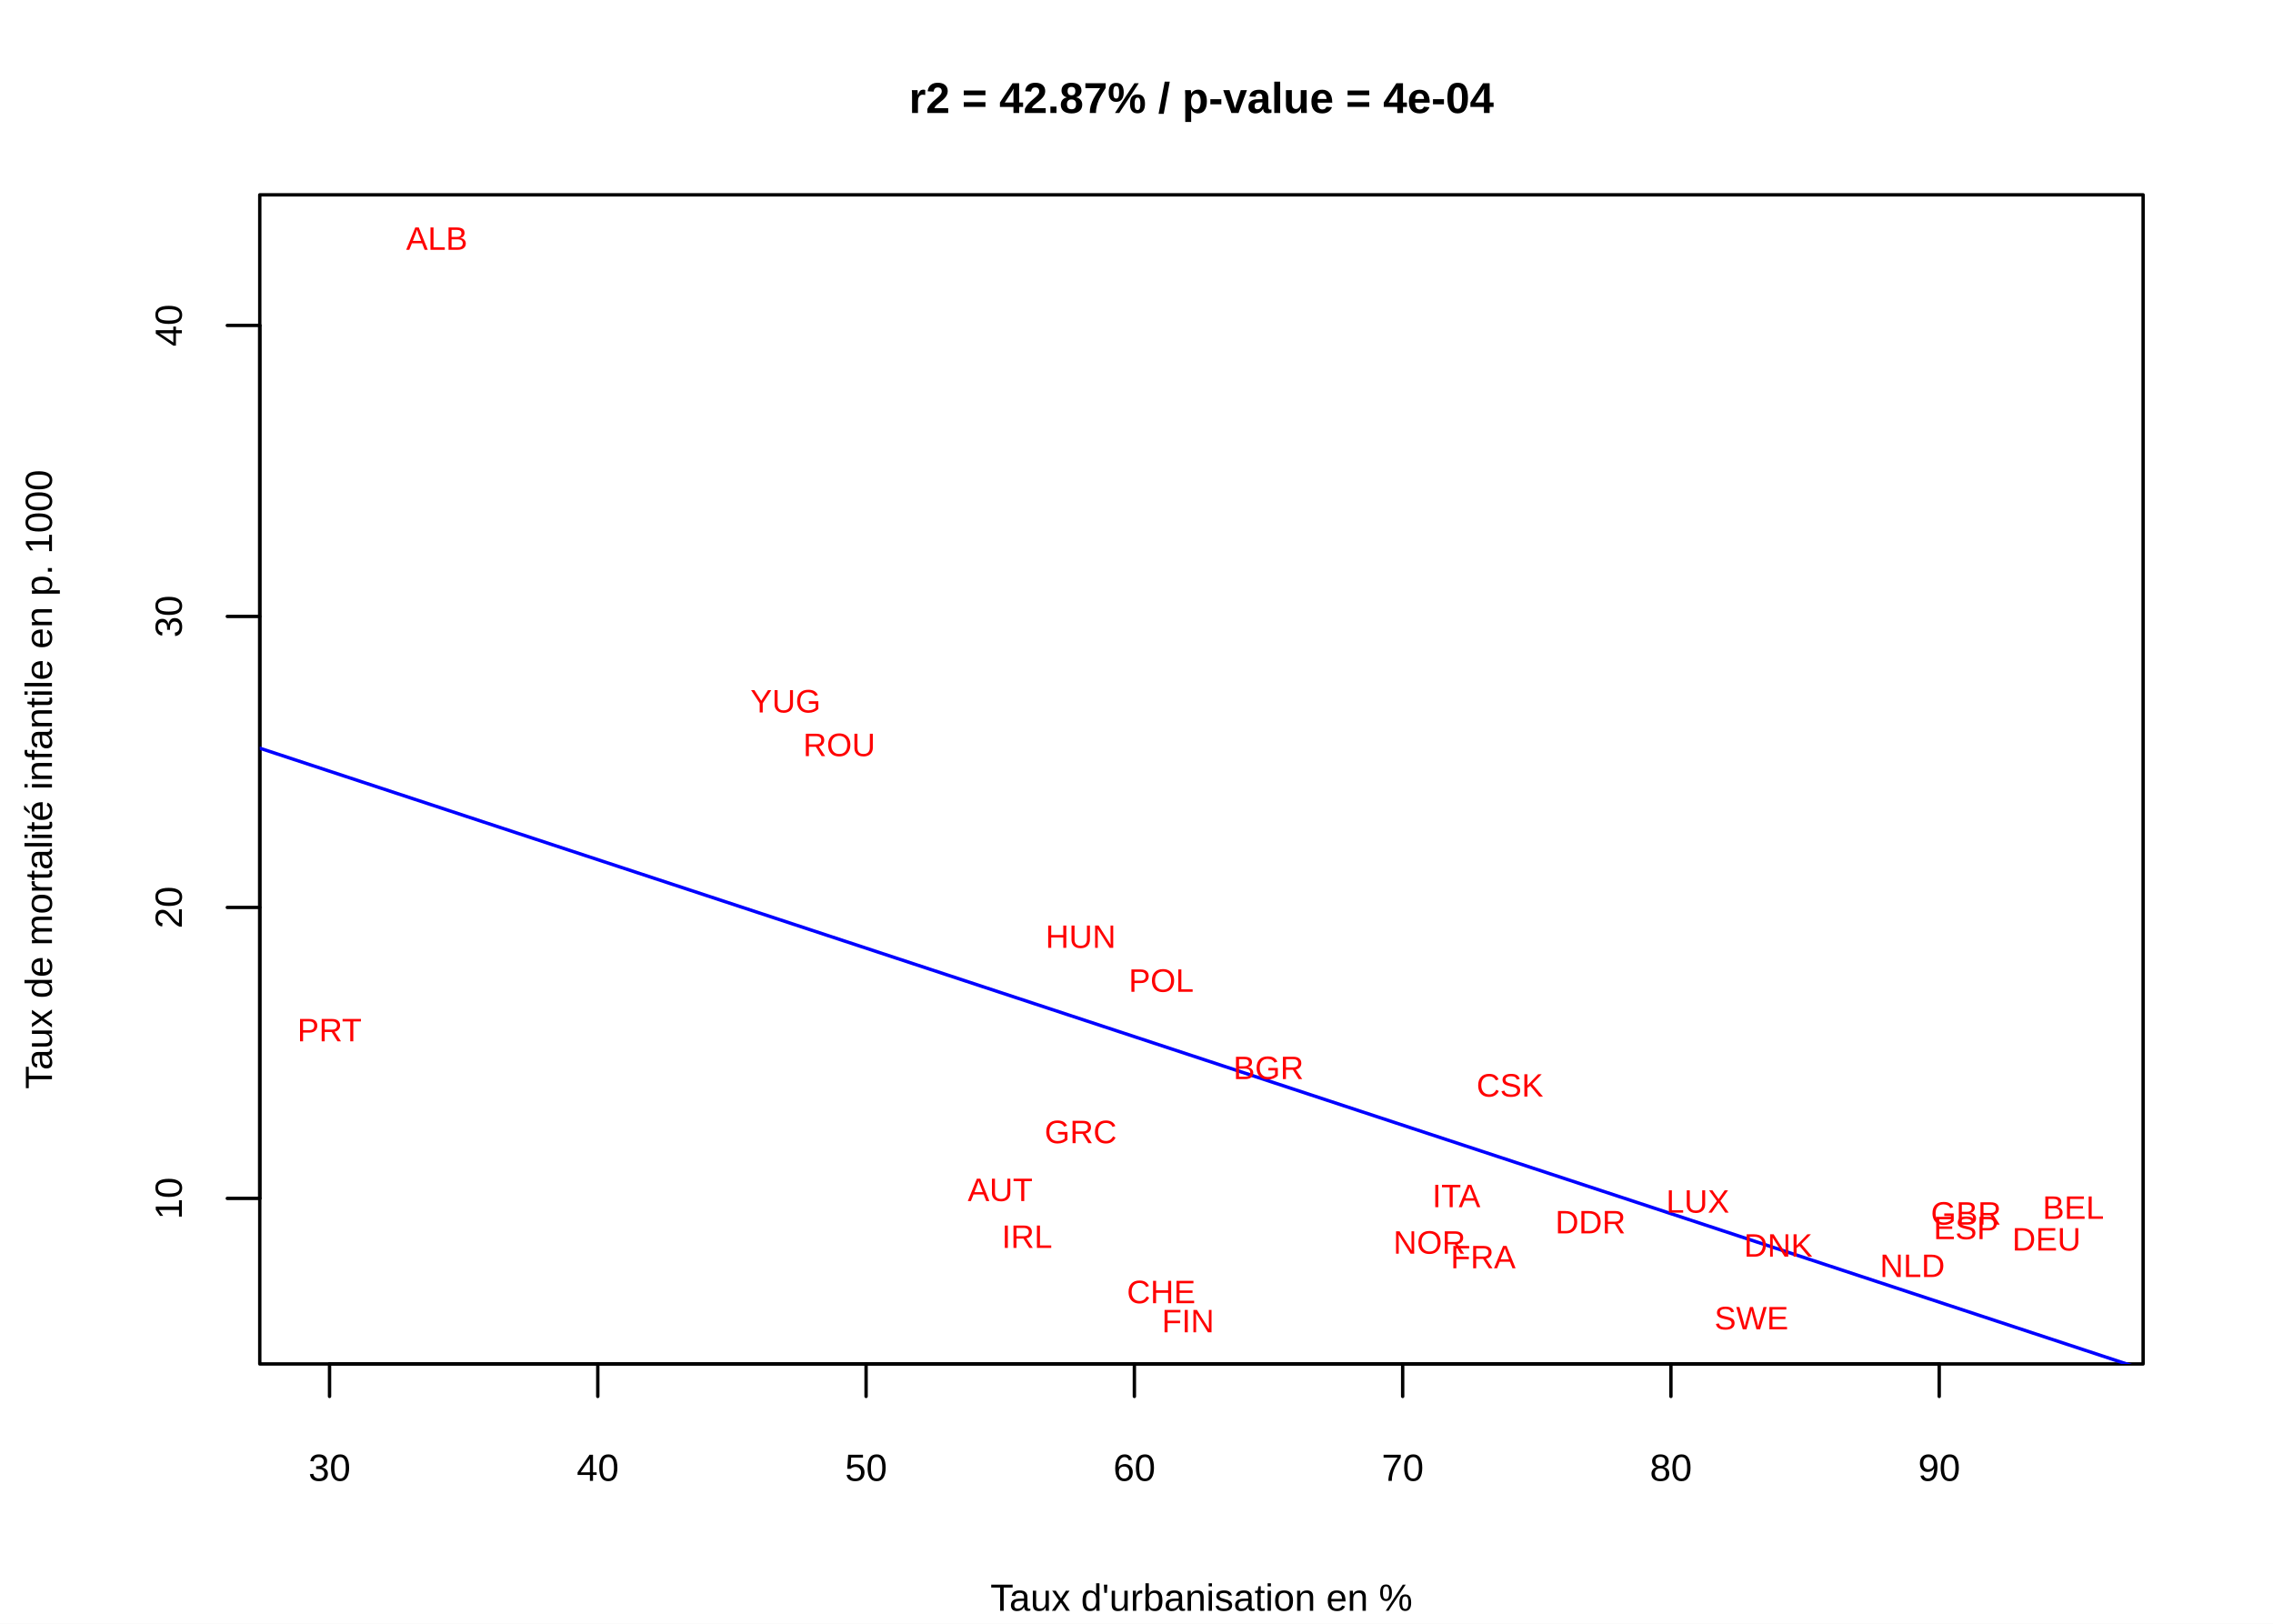
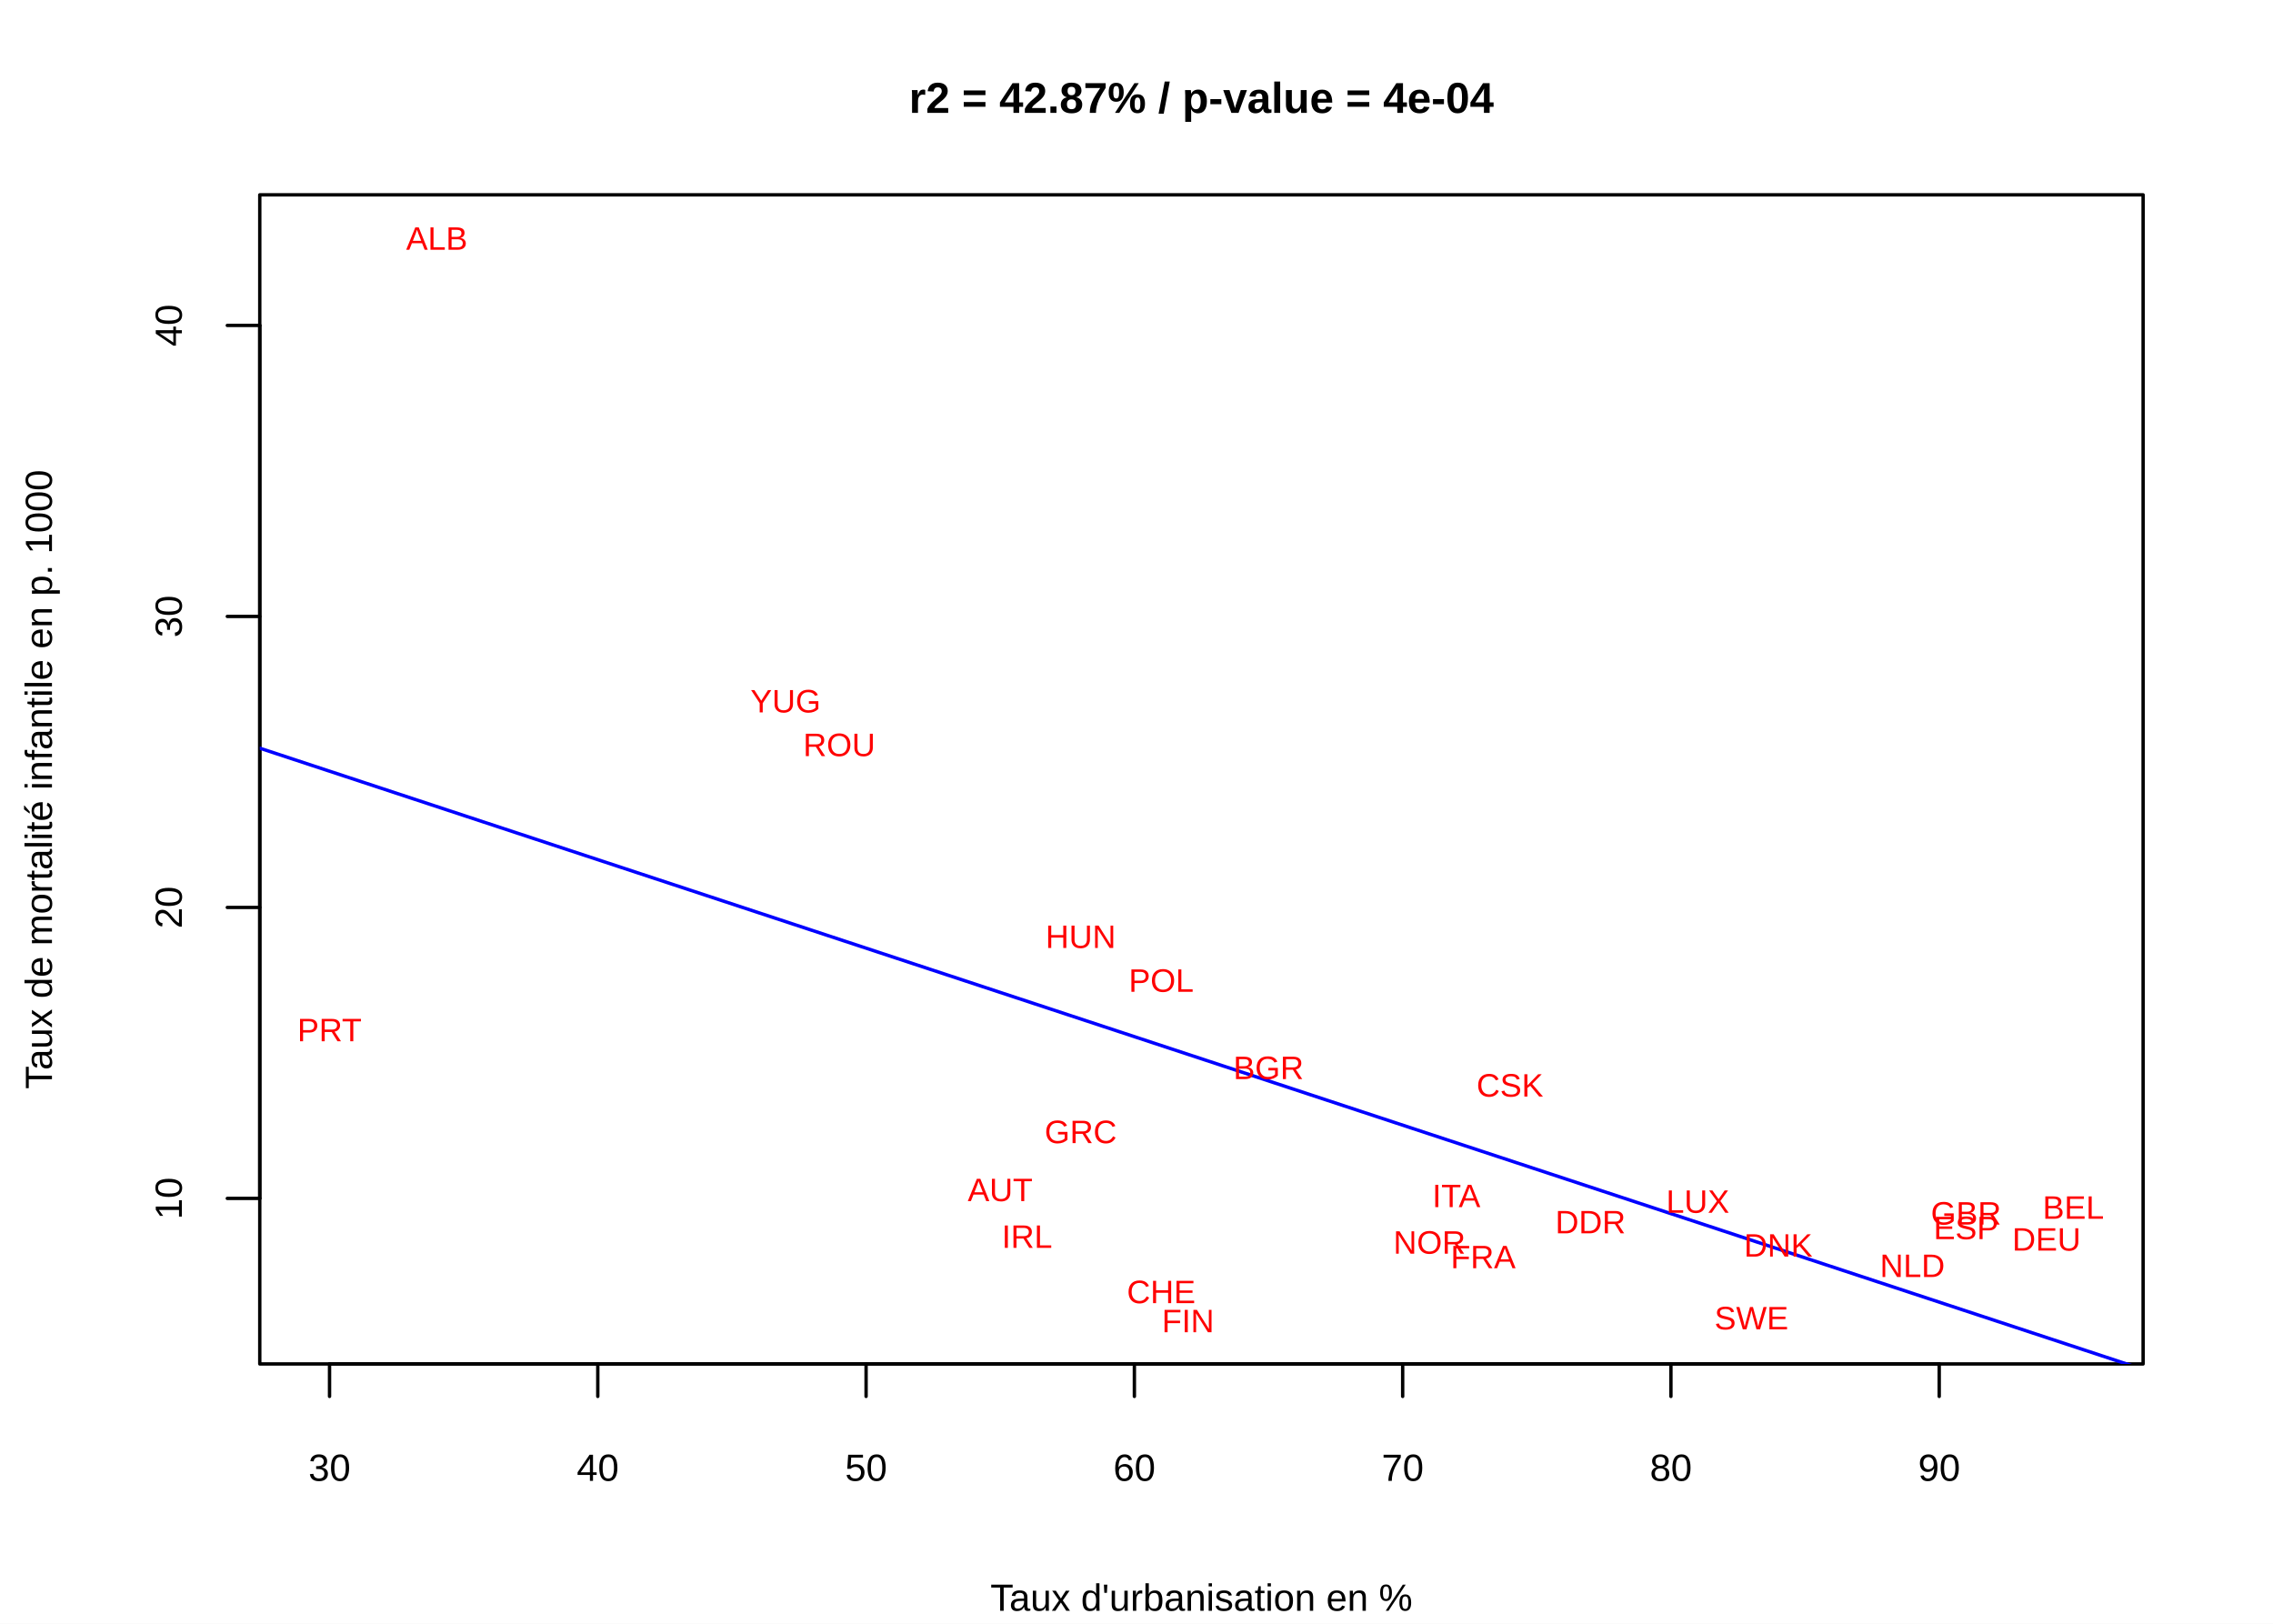
<svg xmlns="http://www.w3.org/2000/svg" class="svglite" width="504.00pt" height="360.00pt" viewBox="0 0 504.00 360.00">
  <defs>
    <style type="text/css">
    .svglite line, .svglite polyline, .svglite polygon, .svglite path, .svglite rect, .svglite circle {
      fill: none;
      stroke: #000000;
      stroke-linecap: round;
      stroke-linejoin: round;
      stroke-miterlimit: 10.00;
    }
    .svglite text {
      white-space: pre;
    }
  </style>
  </defs>
  <rect width="100%" height="100%" style="stroke: none; fill: #FFFFFF;" />
  <defs>
    <clipPath id="cpMC4wMHw1MDQuMDB8MC4wMHwzNjAuMDA=">
      <rect x="0.00" y="0.00" width="504.00" height="360.00" />
    </clipPath>
  </defs>
  <g clip-path="url(#cpMC4wMHw1MDQuMDB8MC4wMHwzNjAuMDA=)">
    <line x1="73.07" y1="302.40" x2="429.99" y2="302.40" style="stroke-width: 0.75;" />
    <line x1="73.07" y1="302.40" x2="73.07" y2="309.60" style="stroke-width: 0.75;" />
    <line x1="132.55" y1="302.40" x2="132.55" y2="309.60" style="stroke-width: 0.75;" />
    <line x1="192.04" y1="302.40" x2="192.04" y2="309.60" style="stroke-width: 0.75;" />
    <line x1="251.53" y1="302.40" x2="251.53" y2="309.60" style="stroke-width: 0.75;" />
    <line x1="311.02" y1="302.40" x2="311.02" y2="309.60" style="stroke-width: 0.75;" />
    <line x1="370.50" y1="302.40" x2="370.50" y2="309.60" style="stroke-width: 0.75;" />
    <line x1="429.99" y1="302.40" x2="429.99" y2="309.60" style="stroke-width: 0.75;" />
    <text x="73.07" y="328.32" text-anchor="middle" style="font-size: 8.40px; font-family: &quot;Arial&quot;;" textLength="9.33px" lengthAdjust="spacingAndGlyphs">30</text>
    <text x="132.55" y="328.32" text-anchor="middle" style="font-size: 8.40px; font-family: &quot;Arial&quot;;" textLength="9.33px" lengthAdjust="spacingAndGlyphs">40</text>
    <text x="192.04" y="328.32" text-anchor="middle" style="font-size: 8.40px; font-family: &quot;Arial&quot;;" textLength="9.33px" lengthAdjust="spacingAndGlyphs">50</text>
    <text x="251.53" y="328.32" text-anchor="middle" style="font-size: 8.40px; font-family: &quot;Arial&quot;;" textLength="9.33px" lengthAdjust="spacingAndGlyphs">60</text>
    <text x="311.02" y="328.32" text-anchor="middle" style="font-size: 8.40px; font-family: &quot;Arial&quot;;" textLength="9.33px" lengthAdjust="spacingAndGlyphs">70</text>
    <text x="370.50" y="328.32" text-anchor="middle" style="font-size: 8.40px; font-family: &quot;Arial&quot;;" textLength="9.33px" lengthAdjust="spacingAndGlyphs">80</text>
    <text x="429.99" y="328.32" text-anchor="middle" style="font-size: 8.40px; font-family: &quot;Arial&quot;;" textLength="9.33px" lengthAdjust="spacingAndGlyphs">90</text>
    <line x1="57.60" y1="265.70" x2="57.60" y2="72.15" style="stroke-width: 0.75;" />
    <line x1="57.60" y1="265.70" x2="50.40" y2="265.70" style="stroke-width: 0.75;" />
    <line x1="57.60" y1="201.19" x2="50.40" y2="201.19" style="stroke-width: 0.75;" />
    <line x1="57.60" y1="136.67" x2="50.40" y2="136.67" style="stroke-width: 0.75;" />
    <line x1="57.60" y1="72.15" x2="50.40" y2="72.15" style="stroke-width: 0.75;" />
    <text transform="translate(40.32,265.70) rotate(-90)" text-anchor="middle" style="font-size: 8.40px; font-family: &quot;Arial&quot;;" textLength="9.33px" lengthAdjust="spacingAndGlyphs">10</text>
    <text transform="translate(40.32,201.19) rotate(-90)" text-anchor="middle" style="font-size: 8.40px; font-family: &quot;Arial&quot;;" textLength="9.33px" lengthAdjust="spacingAndGlyphs">20</text>
    <text transform="translate(40.32,136.67) rotate(-90)" text-anchor="middle" style="font-size: 8.40px; font-family: &quot;Arial&quot;;" textLength="9.33px" lengthAdjust="spacingAndGlyphs">30</text>
    <text transform="translate(40.32,72.15) rotate(-90)" text-anchor="middle" style="font-size: 8.40px; font-family: &quot;Arial&quot;;" textLength="9.33px" lengthAdjust="spacingAndGlyphs">40</text>
    <polygon points="57.60,302.40 475.20,302.40 475.20,43.20 57.60,43.20 " style="stroke-width: 0.75;" />
-     <text x="266.40" y="25.05" text-anchor="middle" style="font-size: 9.60px; font-weight: bold; font-family: &quot;Arial&quot;;" textLength="129.57px" lengthAdjust="spacingAndGlyphs">r2 = 42.87% / p-value = 4e-04</text>
+     <text x="266.40" y="25.03" text-anchor="middle" style="font-size: 9.60px; font-weight: bold; font-family: &quot;Arial&quot;;" textLength="129.57px" lengthAdjust="spacingAndGlyphs">r2 = 42.87% / p-value = 4e-04</text>
    <text x="266.40" y="371.52" text-anchor="middle" style="font-size: 8.40px; font-family: &quot;Arial&quot;;" textLength="58.77px" lengthAdjust="spacingAndGlyphs">pays socialistes</text>
-     <text x="266.40" y="357.12" text-anchor="middle" style="font-size: 8.40px; font-family: &quot;Arial&quot;;" textLength="94.42px" lengthAdjust="spacingAndGlyphs">Taux d'urbanisation en %</text>
-     <text transform="translate(11.52,172.80) rotate(-90)" text-anchor="middle" style="font-size: 8.40px; font-family: &quot;Arial&quot;;" textLength="138.07px" lengthAdjust="spacingAndGlyphs">Taux de mortalité infantile en p. 1000</text>
+     <text x="266.40" y="357.12" text-anchor="middle" style="font-size: 8.40px; font-family: &quot;Arial&quot;;" textLength="93.49px" lengthAdjust="spacingAndGlyphs">Taux d'urbanisation en %</text>
+     <text transform="translate(11.52,172.80) rotate(-90)" text-anchor="middle" style="font-size: 8.40px; font-family: &quot;Arial&quot;;" textLength="137.14px" lengthAdjust="spacingAndGlyphs">Taux de mortalité infantile en p. 1000</text>
  </g>
  <defs>
    <clipPath id="cpNTcuNjB8NDc1LjIwfDQzLjIwfDMwMi40MA==">
      <rect x="57.60" y="43.20" width="417.60" height="259.20" />
    </clipPath>
  </defs>
  <g clip-path="url(#cpNTcuNjB8NDc1LjIwfDQzLjIwfDMwMi40MA==)">
    <line x1="57.60" y1="165.88" x2="475.20" y2="303.61" style="stroke-width: 0.75; stroke: #0000FF;" />
-     <text x="96.86" y="55.38" text-anchor="middle" style="font-size: 7.20px;fill: #FF0000; font-family: &quot;Arial&quot;;" textLength="13.59px" lengthAdjust="spacingAndGlyphs">ALB</text>
-     <text x="221.78" y="266.28" text-anchor="middle" style="font-size: 7.20px;fill: #FF0000; font-family: &quot;Arial&quot;;" textLength="14.38px" lengthAdjust="spacingAndGlyphs">AUT</text>
-     <text x="459.73" y="270.22" text-anchor="middle" style="font-size: 7.20px;fill: #FF0000; font-family: &quot;Arial&quot;;" textLength="13.59px" lengthAdjust="spacingAndGlyphs">BEL</text>
-     <text x="281.27" y="239.25" text-anchor="middle" style="font-size: 7.20px;fill: #FF0000; font-family: &quot;Arial&quot;;" textLength="15.57px" lengthAdjust="spacingAndGlyphs">BGR</text>
-     <text x="257.48" y="288.93" text-anchor="middle" style="font-size: 7.20px;fill: #FF0000; font-family: &quot;Arial&quot;;" textLength="15.18px" lengthAdjust="spacingAndGlyphs">CHE</text>
+     <text x="96.86" y="55.37" text-anchor="middle" style="font-size: 7.20px;fill: #FF0000; font-family: &quot;Arial&quot;;" textLength="13.59px" lengthAdjust="spacingAndGlyphs">ALB</text>
+     <text x="221.78" y="266.30" text-anchor="middle" style="font-size: 7.20px;fill: #FF0000; font-family: &quot;Arial&quot;;" textLength="14.38px" lengthAdjust="spacingAndGlyphs">AUT</text>
+     <text x="459.73" y="270.21" text-anchor="middle" style="font-size: 7.20px;fill: #FF0000; font-family: &quot;Arial&quot;;" textLength="13.59px" lengthAdjust="spacingAndGlyphs">BEL</text>
+     <text x="281.27" y="239.24" text-anchor="middle" style="font-size: 7.20px;fill: #FF0000; font-family: &quot;Arial&quot;;" textLength="15.57px" lengthAdjust="spacingAndGlyphs">BGR</text>
+     <text x="257.48" y="288.92" text-anchor="middle" style="font-size: 7.20px;fill: #FF0000; font-family: &quot;Arial&quot;;" textLength="15.18px" lengthAdjust="spacingAndGlyphs">CHE</text>
    <text x="334.81" y="243.12" text-anchor="middle" style="font-size: 7.20px;fill: #FF0000; font-family: &quot;Arial&quot;;" textLength="14.78px" lengthAdjust="spacingAndGlyphs">CSK</text>
-     <text x="352.66" y="273.45" text-anchor="middle" style="font-size: 7.20px;fill: #FF0000; font-family: &quot;Arial&quot;;" textLength="15.57px" lengthAdjust="spacingAndGlyphs">DDR</text>
-     <text x="453.78" y="277.25" text-anchor="middle" style="font-size: 7.20px;fill: #FF0000; font-family: &quot;Arial&quot;;" textLength="15.18px" lengthAdjust="spacingAndGlyphs">DEU</text>
-     <text x="394.30" y="278.61" text-anchor="middle" style="font-size: 7.20px;fill: #FF0000; font-family: &quot;Arial&quot;;" textLength="15.18px" lengthAdjust="spacingAndGlyphs">DNK</text>
+     <text x="352.66" y="273.44" text-anchor="middle" style="font-size: 7.20px;fill: #FF0000; font-family: &quot;Arial&quot;;" textLength="15.57px" lengthAdjust="spacingAndGlyphs">DDR</text>
+     <text x="453.78" y="277.27" text-anchor="middle" style="font-size: 7.20px;fill: #FF0000; font-family: &quot;Arial&quot;;" textLength="15.18px" lengthAdjust="spacingAndGlyphs">DEU</text>
+     <text x="394.30" y="278.60" text-anchor="middle" style="font-size: 7.20px;fill: #FF0000; font-family: &quot;Arial&quot;;" textLength="15.18px" lengthAdjust="spacingAndGlyphs">DNK</text>
    <text x="435.94" y="274.73" text-anchor="middle" style="font-size: 7.20px;fill: #FF0000; font-family: &quot;Arial&quot;;" textLength="14.39px" lengthAdjust="spacingAndGlyphs">ESP</text>
-     <text x="263.43" y="295.38" text-anchor="middle" style="font-size: 7.20px;fill: #FF0000; font-family: &quot;Arial&quot;;" textLength="11.58px" lengthAdjust="spacingAndGlyphs">FIN</text>
-     <text x="328.86" y="281.19" text-anchor="middle" style="font-size: 7.20px;fill: #FF0000; font-family: &quot;Arial&quot;;" textLength="14.38px" lengthAdjust="spacingAndGlyphs">FRA</text>
-     <text x="435.94" y="271.51" text-anchor="middle" style="font-size: 7.20px;fill: #FF0000; font-family: &quot;Arial&quot;;" textLength="15.57px" lengthAdjust="spacingAndGlyphs">GBR</text>
-     <text x="239.63" y="253.45" text-anchor="middle" style="font-size: 7.20px;fill: #FF0000; font-family: &quot;Arial&quot;;" textLength="15.97px" lengthAdjust="spacingAndGlyphs">GRC</text>
-     <text x="239.63" y="210.15" text-anchor="middle" style="font-size: 7.20px;fill: #FF0000; font-family: &quot;Arial&quot;;" textLength="15.57px" lengthAdjust="spacingAndGlyphs">HUN</text>
-     <text x="227.73" y="276.67" text-anchor="middle" style="font-size: 7.20px;fill: #FF0000; font-family: &quot;Arial&quot;;" textLength="11.18px" lengthAdjust="spacingAndGlyphs">IRL</text>
-     <text x="322.91" y="267.64" text-anchor="middle" style="font-size: 7.20px;fill: #FF0000; font-family: &quot;Arial&quot;;" textLength="11.18px" lengthAdjust="spacingAndGlyphs">ITA</text>
-     <text x="376.45" y="268.86" text-anchor="middle" style="font-size: 7.20px;fill: #FF0000; font-family: &quot;Arial&quot;;" textLength="13.98px" lengthAdjust="spacingAndGlyphs">LUX</text>
+     <text x="263.43" y="295.37" text-anchor="middle" style="font-size: 7.20px;fill: #FF0000; font-family: &quot;Arial&quot;;" textLength="11.58px" lengthAdjust="spacingAndGlyphs">FIN</text>
+     <text x="328.86" y="281.18" text-anchor="middle" style="font-size: 7.20px;fill: #FF0000; font-family: &quot;Arial&quot;;" textLength="14.38px" lengthAdjust="spacingAndGlyphs">FRA</text>
+     <text x="435.94" y="271.50" text-anchor="middle" style="font-size: 7.20px;fill: #FF0000; font-family: &quot;Arial&quot;;" textLength="15.57px" lengthAdjust="spacingAndGlyphs">GBR</text>
+     <text x="239.63" y="253.44" text-anchor="middle" style="font-size: 7.20px;fill: #FF0000; font-family: &quot;Arial&quot;;" textLength="15.97px" lengthAdjust="spacingAndGlyphs">GRC</text>
+     <text x="239.63" y="210.17" text-anchor="middle" style="font-size: 7.20px;fill: #FF0000; font-family: &quot;Arial&quot;;" textLength="15.57px" lengthAdjust="spacingAndGlyphs">HUN</text>
+     <text x="227.73" y="276.66" text-anchor="middle" style="font-size: 7.20px;fill: #FF0000; font-family: &quot;Arial&quot;;" textLength="11.18px" lengthAdjust="spacingAndGlyphs">IRL</text>
+     <text x="322.91" y="267.63" text-anchor="middle" style="font-size: 7.20px;fill: #FF0000; font-family: &quot;Arial&quot;;" textLength="10.65px" lengthAdjust="spacingAndGlyphs">ITA</text>
+     <text x="376.45" y="268.88" text-anchor="middle" style="font-size: 7.20px;fill: #FF0000; font-family: &quot;Arial&quot;;" textLength="13.98px" lengthAdjust="spacingAndGlyphs">LUX</text>
    <text x="424.04" y="283.12" text-anchor="middle" style="font-size: 7.20px;fill: #FF0000; font-family: &quot;Arial&quot;;" textLength="14.38px" lengthAdjust="spacingAndGlyphs">NLD</text>
    <text x="316.96" y="277.95" text-anchor="middle" style="font-size: 7.20px;fill: #FF0000; font-family: &quot;Arial&quot;;" textLength="15.97px" lengthAdjust="spacingAndGlyphs">NOR</text>
    <text x="257.48" y="219.89" text-anchor="middle" style="font-size: 7.20px;fill: #FF0000; font-family: &quot;Arial&quot;;" textLength="14.38px" lengthAdjust="spacingAndGlyphs">POL</text>
-     <text x="73.07" y="230.87" text-anchor="middle" style="font-size: 7.20px;fill: #FF0000; font-family: &quot;Arial&quot;;" textLength="14.38px" lengthAdjust="spacingAndGlyphs">PRT</text>
+     <text x="73.07" y="230.86" text-anchor="middle" style="font-size: 7.20px;fill: #FF0000; font-family: &quot;Arial&quot;;" textLength="14.25px" lengthAdjust="spacingAndGlyphs">PRT</text>
    <text x="186.09" y="167.63" text-anchor="middle" style="font-size: 7.20px;fill: #FF0000; font-family: &quot;Arial&quot;;" textLength="15.97px" lengthAdjust="spacingAndGlyphs">ROU</text>
    <text x="388.35" y="294.73" text-anchor="middle" style="font-size: 7.20px;fill: #FF0000; font-family: &quot;Arial&quot;;" textLength="16.37px" lengthAdjust="spacingAndGlyphs">SWE</text>
-     <text x="174.19" y="157.96" text-anchor="middle" style="font-size: 7.20px;fill: #FF0000; font-family: &quot;Arial&quot;;" textLength="15.57px" lengthAdjust="spacingAndGlyphs">YUG</text>
+     <text x="174.19" y="157.95" text-anchor="middle" style="font-size: 7.20px;fill: #FF0000; font-family: &quot;Arial&quot;;" textLength="15.57px" lengthAdjust="spacingAndGlyphs">YUG</text>
  </g>
</svg>
